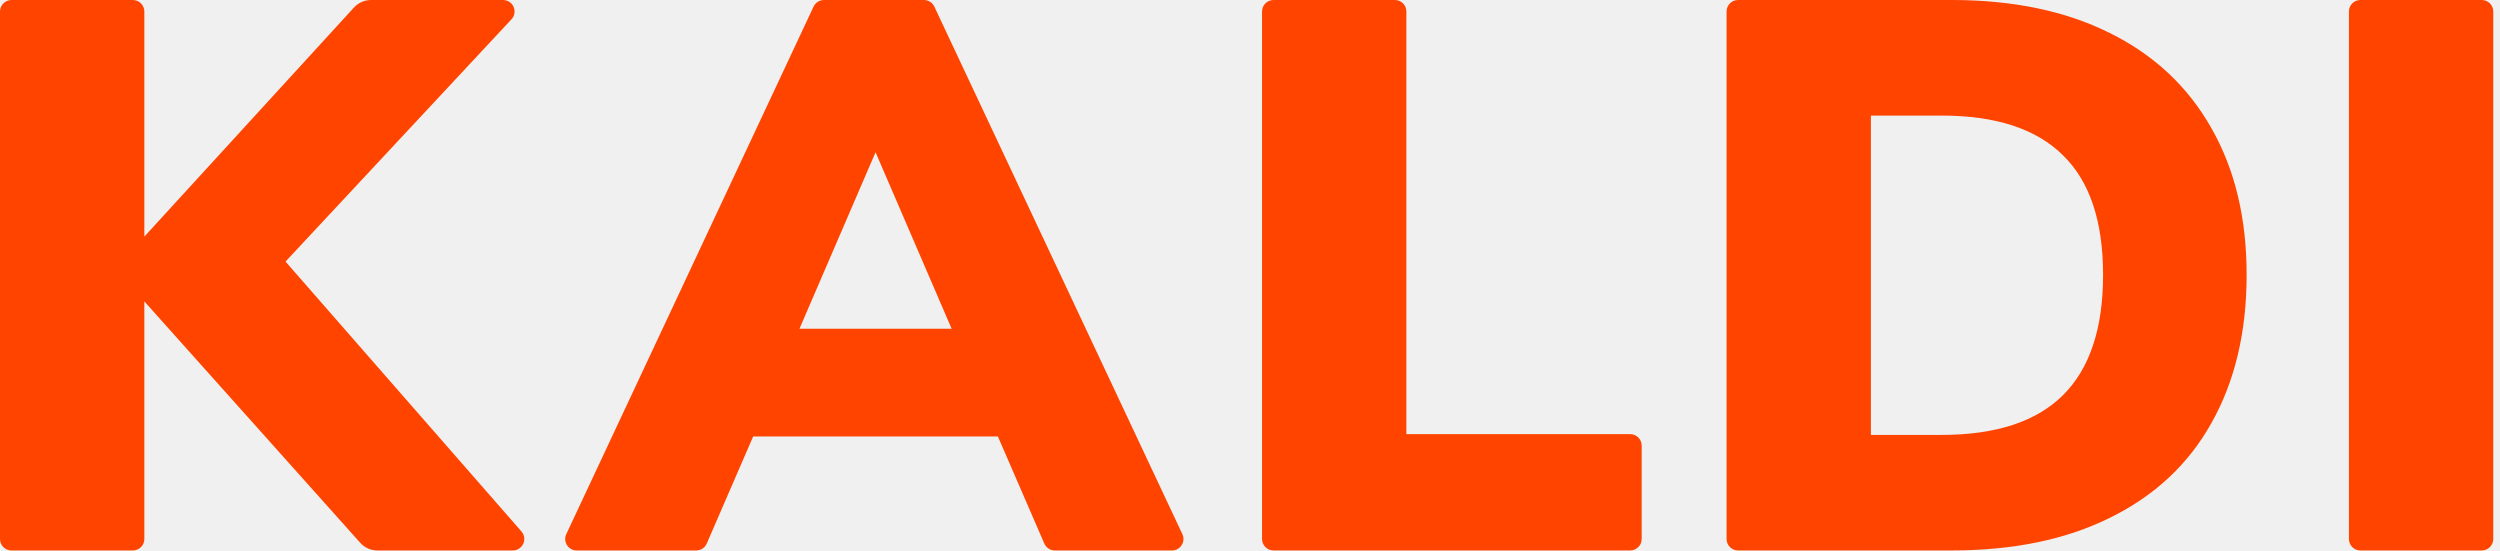
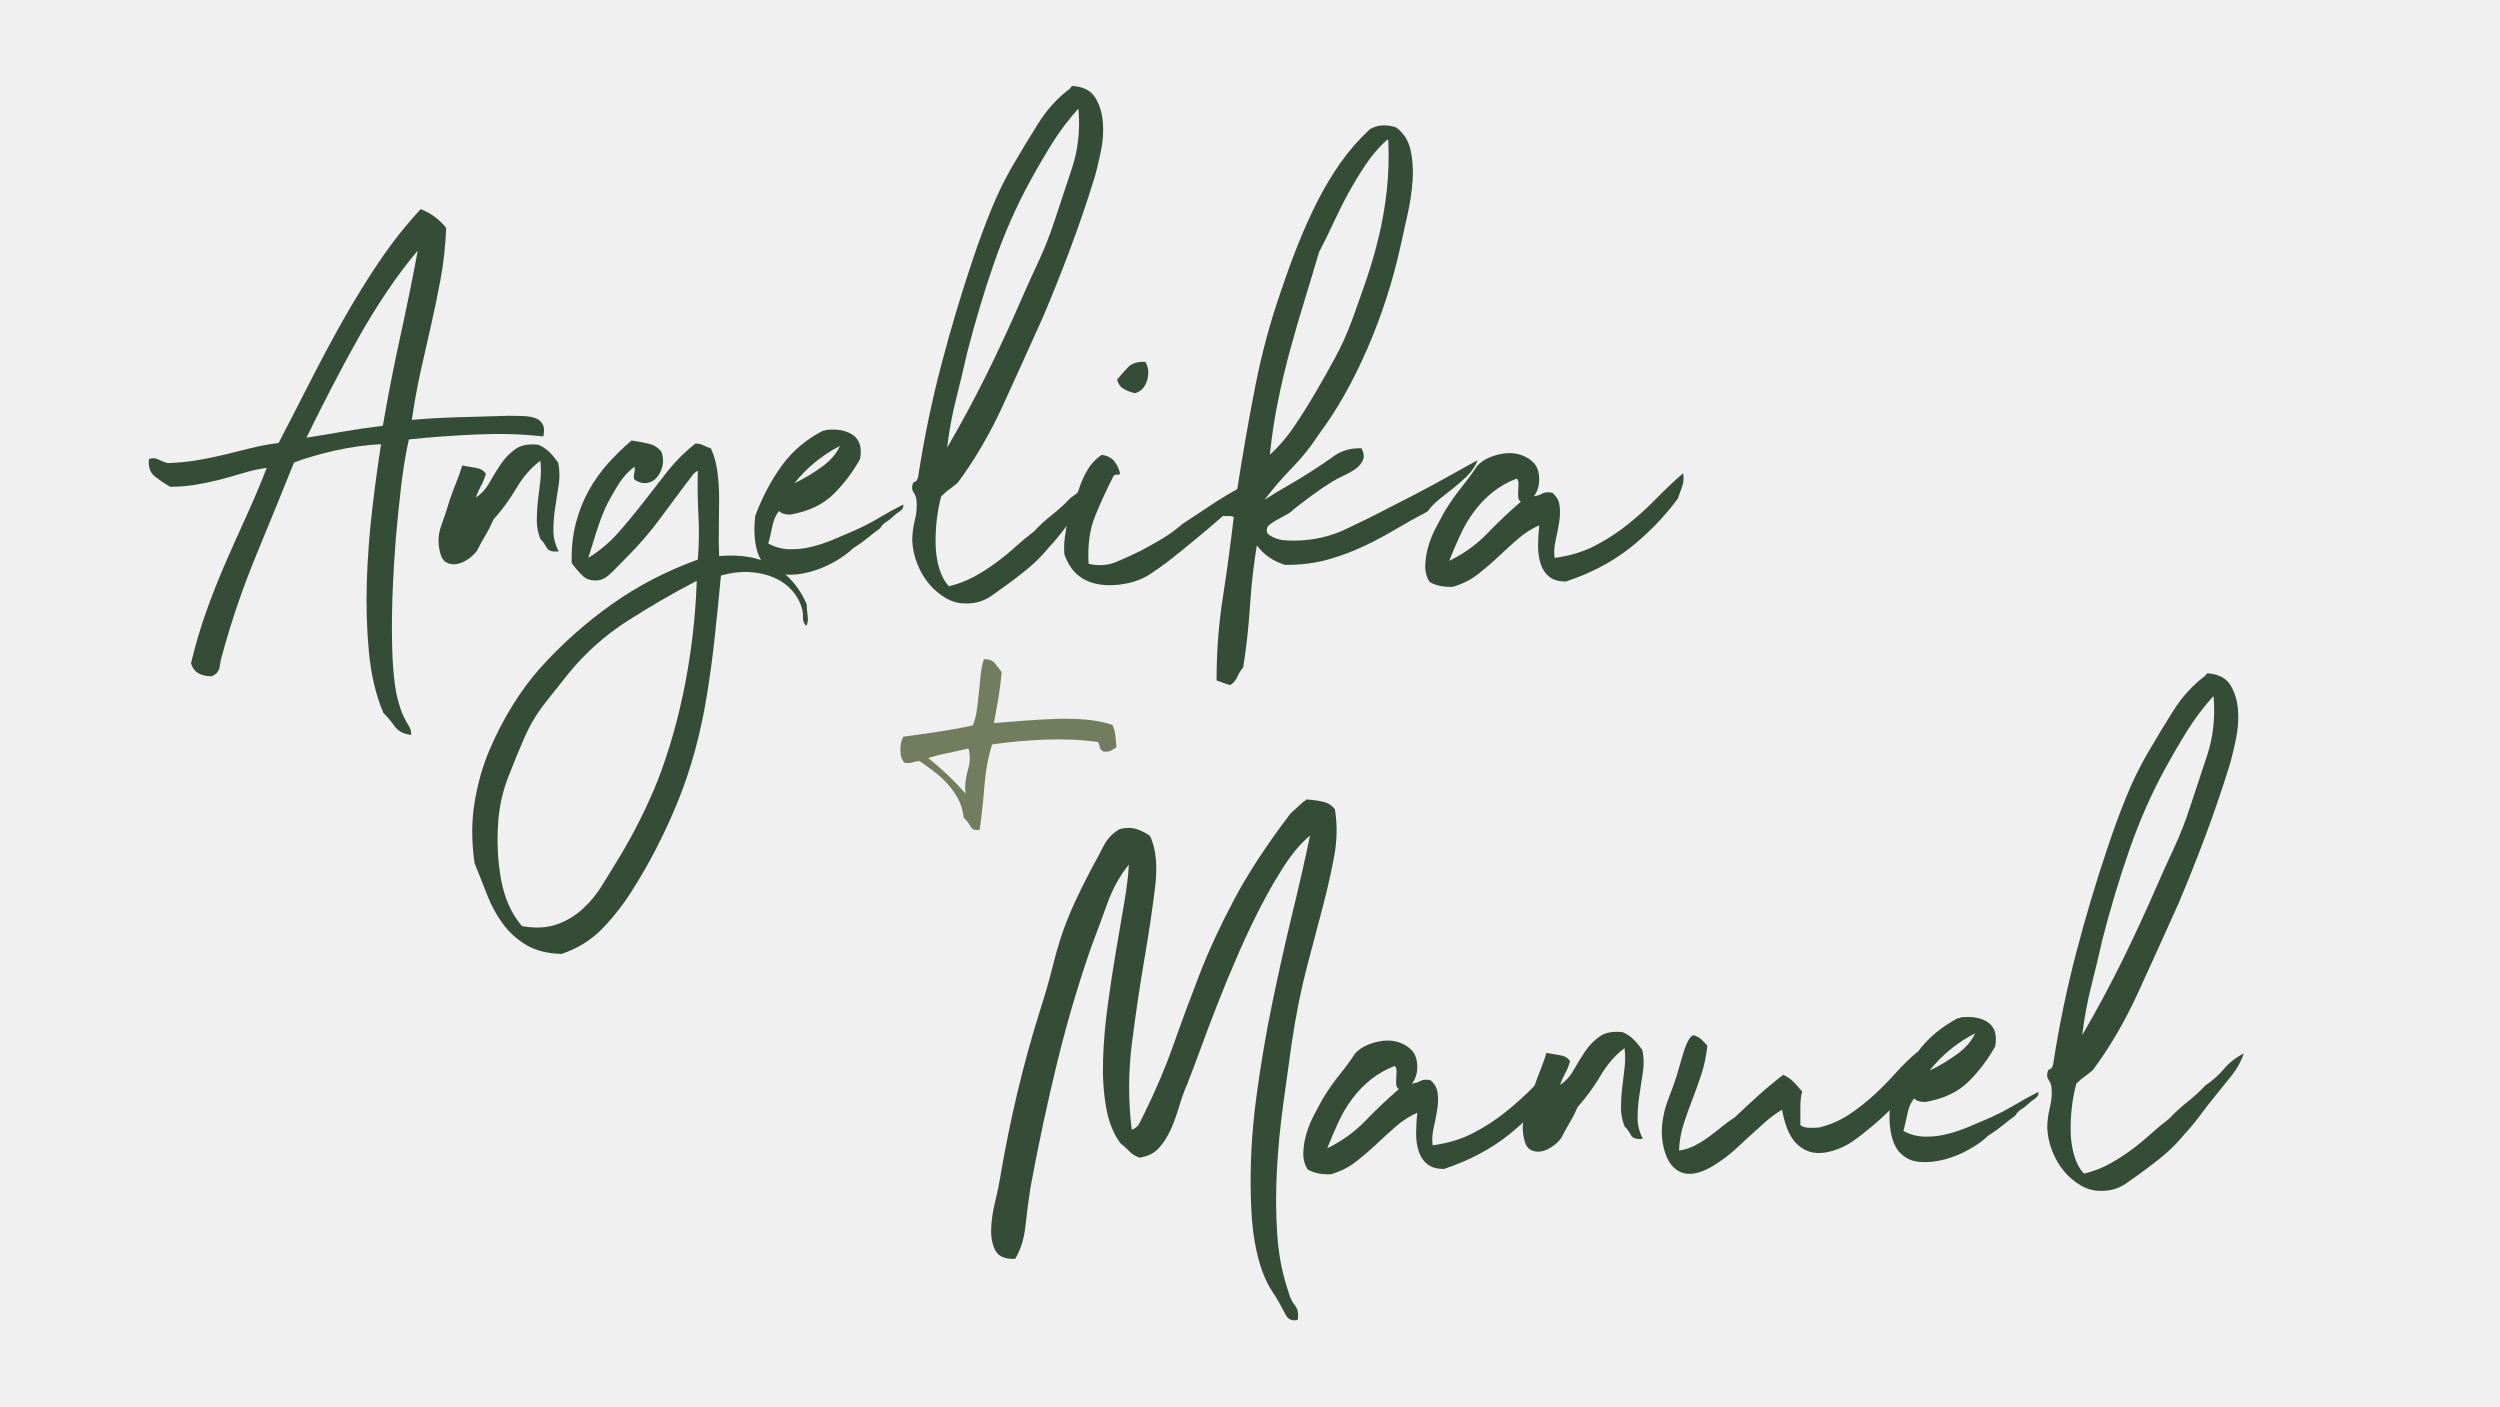
- <svg xmlns="http://www.w3.org/2000/svg" xmlns:xlink="http://www.w3.org/1999/xlink" viewBox="0 0 109 24">
-   <g transform="translate(-1470)">
-     <g style="mix-blend-mode:normal" transform="translate(1470)" fill="#f40">
-       <use xlink:href="#b" style="mix-blend-mode:normal" />
-       <use xlink:href="#c" style="mix-blend-mode:normal" />
-       <use xlink:href="#d" style="mix-blend-mode:normal" />
-       <use xlink:href="#e" style="mix-blend-mode:normal" />
-       <use xlink:href="#f" style="mix-blend-mode:normal" />
-     </g>
+ <svg xmlns="http://www.w3.org/2000/svg" version="1.1" id="Layer_1" x="0px" y="0px" viewBox="0 0 960 540" style="enable-background:new 0 0 960 540;" xml:space="preserve">
+   <style type="text/css">
+ 	.st0{clip-path:url(#SVGID_00000122706339994718244920000002607620316101477790_);fill:#DA8C44;}
+ 	.st1{clip-path:url(#SVGID_00000122706339994718244920000002607620316101477790_);fill:#C06240;}
+ 	.st2{clip-path:url(#SVGID_00000122706339994718244920000002607620316101477790_);fill:#923315;}
+ 	.st3{clip-path:url(#SVGID_00000122706339994718244920000002607620316101477790_);fill:#354D37;}
+ 	.st4{clip-path:url(#SVGID_00000122706339994718244920000002607620316101477790_);fill:#727D5F;}
+ 	.st5{fill:#4D4D4F;}
+ 	.st6{fill:none;}
+ 	.st7{fill:#FFFFFF;}
+ 	.st8{fill:#C06240;}
+ 	.st9{fill:#727D5F;}
+ 	.st10{fill:#923315;}
+ 	.st11{fill:#DA8C44;}
+ 	.st12{fill:#354D37;}
+ </style>
+   <g>
+     <path class="st12" d="M161.56,80.29c4.09,1.67,7.35,4.09,9.78,7.28c-0.31,6.97-1.02,13.53-2.16,19.67   c-1.14,6.14-2.39,12.17-3.75,18.08c-1.36,5.91-2.69,11.79-3.98,17.62c-1.29,5.84-2.39,11.94-3.3,18.3   c4.7-0.45,10.57-0.8,17.62-1.02c7.05-0.23,13.68-0.42,19.9-0.57c1.82,0,3.6,0.04,5.34,0.11c1.74,0.08,3.26,0.34,4.55,0.8   c1.29,0.46,2.23,1.25,2.84,2.39c0.6,1.14,0.68,2.69,0.23,4.66c-7.73-0.91-16.11-1.17-25.13-0.8c-9.02,0.38-17.85,1.02-26.49,1.93   c-1.22,5.46-2.2,11.41-2.96,17.85c-0.76,6.44-1.44,13.15-2.05,20.12c-0.91,11.98-1.4,21.98-1.48,30.01   c-0.08,8.03,0.07,14.59,0.45,19.67c0.38,5.08,0.95,9.06,1.71,11.94c0.76,2.88,1.51,5.12,2.27,6.71c0.76,1.59,1.44,2.84,2.05,3.75   c0.6,0.91,0.91,2.05,0.91,3.41c-2.88-0.31-4.97-1.36-6.25-3.18c-1.29-1.82-2.77-3.56-4.43-5.23c-2.88-6.82-4.74-14.63-5.57-23.42   c-0.83-8.79-1.1-17.81-0.8-27.06c0.3-9.24,0.98-18.42,2.05-27.51c1.06-9.09,2.2-17.51,3.41-25.24c-5.76,0.31-11.56,1.1-17.39,2.39   c-5.84,1.29-11.18,2.84-16.03,4.66c-4.7,11.67-9.55,23.57-14.55,35.7c-5,12.13-9.25,24.48-12.73,37.06   c-0.6,1.97-1.02,3.83-1.25,5.57c-0.23,1.74-1.25,2.99-3.07,3.75c-4.39,0-7.05-1.67-7.96-5c1.67-6.97,3.64-13.64,5.91-20.01   s4.74-12.58,7.39-18.65s5.34-12.09,8.07-18.08c2.73-5.99,5.3-12.09,7.73-18.3c-3.18,0.45-6.25,1.14-9.21,2.05s-5.91,1.74-8.87,2.5   c-2.96,0.76-6.03,1.4-9.21,1.93c-3.18,0.53-6.44,0.8-9.78,0.8c-2.12-1.21-4.09-2.54-5.91-3.98c-1.82-1.44-2.58-3.67-2.27-6.71   c1.36-0.46,2.61-0.38,3.75,0.23c1.14,0.61,2.31,1.06,3.52,1.36c4.09-0.15,7.92-0.53,11.48-1.14c3.56-0.6,7.05-1.33,10.46-2.16   c3.41-0.83,6.78-1.67,10.12-2.5c3.33-0.83,6.82-1.48,10.46-1.93c4.09-7.88,8.19-15.84,12.28-23.88c4.09-8.03,8.3-15.88,12.62-23.53   c4.32-7.65,8.9-15.08,13.76-22.28C150.5,93.22,155.8,86.51,161.56,80.29z M117.68,168.06c4.85-0.76,9.66-1.55,14.44-2.39   c4.77-0.83,9.74-1.55,14.89-2.16c1.97-11.52,4.17-22.77,6.59-33.77c2.42-10.99,4.7-22.17,6.82-33.54   c-4.09,4.85-8.07,10.16-11.94,15.92c-3.87,5.76-7.54,11.75-11.03,17.96c-3.49,6.22-6.9,12.54-10.23,18.99   C123.89,155.52,120.71,161.85,117.68,168.06z" />
+     <path class="st12" d="M214.54,211.72c-2.43,0.31-3.98-0.19-4.66-1.48c-0.68-1.29-1.48-2.39-2.39-3.3   c-0.91-2.27-1.36-4.66-1.36-7.16c0-2.5,0.15-5.04,0.45-7.62c0.3-2.58,0.6-5.12,0.91-7.62c0.3-2.5,0.3-5.04,0-7.62   c-3.49,2.58-6.56,6.1-9.21,10.57c-2.65,4.47-5.57,8.45-8.75,11.94c-0.91,2.12-1.93,4.13-3.07,6.03c-1.14,1.9-2.24,3.9-3.3,6.03   c-0.91,1.21-2.09,2.31-3.52,3.3c-1.44,0.99-2.88,1.59-4.32,1.82c-1.44,0.23-2.76,0-3.98-0.68c-1.21-0.68-2.05-2.16-2.5-4.43   c-0.76-3.33-0.53-6.63,0.68-9.89c1.21-3.26,2.27-6.48,3.18-9.66c0.91-2.58,1.82-5,2.73-7.28c0.91-2.27,1.59-4.24,2.05-5.91   c1.82,0.31,3.6,0.61,5.34,0.91c1.74,0.31,2.99,1.06,3.75,2.27c-0.45,1.67-1.06,3.18-1.82,4.55c-0.76,1.36-1.44,2.88-2.05,4.55   c2.12-1.36,3.87-3.26,5.23-5.68c1.36-2.42,2.8-4.78,4.32-7.05c1.51-2.27,3.37-4.21,5.57-5.8c2.2-1.59,5.19-2.16,8.98-1.71   c1.67,0.76,3.07,1.71,4.21,2.84c1.14,1.14,2.23,2.47,3.3,3.98c0.6,2.73,0.68,5.57,0.23,8.53c-0.46,2.96-0.91,5.91-1.36,8.87   c-0.46,2.96-0.68,5.84-0.68,8.64C212.49,206.45,213.18,209.14,214.54,211.72z" />
+     <path class="st12" d="M254.1,173.74c0.6,1.97,0.68,3.79,0.23,5.46c-0.45,1.67-1.18,3.07-2.16,4.21c-0.99,1.14-2.24,1.82-3.75,2.05   c-1.52,0.23-3.11-0.19-4.77-1.25c-0.31-0.76-0.34-1.59-0.11-2.5s0.26-1.74,0.11-2.5c-2.27,1.67-4.28,3.87-6.03,6.59   c-1.74,2.73-3.38,5.61-4.89,8.64c-1.36,3.03-2.58,6.22-3.64,9.55c-1.06,3.34-2.12,6.75-3.18,10.23c4.4-2.73,8.26-5.99,11.6-9.78   c3.33-3.79,6.55-7.69,9.66-11.71c3.1-4.01,6.21-7.99,9.32-11.94c3.11-3.94,6.63-7.43,10.57-10.46c1.21,0,2.23,0.23,3.07,0.68   c0.83,0.46,1.78,0.83,2.84,1.14c1.21,2.58,2.05,5.54,2.5,8.87c0.45,3.34,0.68,6.86,0.68,10.57c0,3.72-0.04,7.47-0.11,11.25   c-0.08,3.79-0.04,7.35,0.11,10.69c8.79-0.76,15.95,0.61,21.49,4.09c5.53,3.49,9.59,8.33,12.16,14.55c0,1.21,0.11,2.65,0.34,4.32   c0.23,1.67,0.04,2.96-0.57,3.87c-0.91-1.06-1.33-2.16-1.25-3.3c0.07-1.14-0.04-2.24-0.34-3.3c-0.76-2.73-2.12-5.16-4.09-7.28   c-1.97-2.12-4.36-3.75-7.16-4.89c-2.81-1.14-5.91-1.78-9.32-1.93c-3.41-0.15-6.94,0.31-10.57,1.36c-0.76,8.19-1.56,16.1-2.39,23.76   c-0.83,7.65-1.86,15.2-3.07,22.62c-2.43,14.7-6.1,28.12-11.03,40.25c-4.93,12.13-10.8,23.57-17.62,34.33   c-3.34,5.3-7.13,10.15-11.37,14.55c-4.24,4.39-9.47,7.65-15.69,9.78c-5.46-0.15-9.97-1.29-13.53-3.41   c-3.56-2.12-6.56-4.81-8.98-8.07c-2.42-3.26-4.43-6.94-6.03-11.03c-1.59-4.09-3.22-8.19-4.89-12.28c-1.21-8.34-1.21-16.14,0-23.42   c1.21-7.28,3.11-13.95,5.68-20.01c2.58-6.06,5.54-11.79,8.87-17.17c3.34-5.38,6.9-10.2,10.69-14.44   c8.19-9.1,17.28-17.21,27.29-24.33c10-7.13,21.07-12.88,33.2-17.28c0.45-5.61,0.53-11.26,0.23-16.94   c-0.31-5.68-0.38-11.4-0.23-17.17c-0.91,0.45-1.71,1.18-2.39,2.16c-0.68,0.99-1.4,1.93-2.16,2.84c-3.49,4.7-7.01,9.44-10.57,14.21   c-3.56,4.77-7.54,9.36-11.94,13.76c-1.52,1.52-3.34,3.38-5.46,5.57c-2.12,2.2-4.02,3.37-5.68,3.52c-2.58,0.3-4.62-0.31-6.14-1.82   c-1.51-1.51-2.88-3.1-4.09-4.77c-0.15-5.61,0.38-10.72,1.59-15.35c1.22-4.62,2.88-8.83,5-12.62c2.12-3.79,4.59-7.24,7.39-10.35   c2.8-3.1,5.8-6.03,8.98-8.75c2.27,0.31,4.51,0.72,6.71,1.25C251.41,170.98,253.04,172.08,254.1,173.74z M218.18,258.78   c-3.03,3.79-6.06,7.62-9.1,11.48c-3.03,3.87-5.61,8.22-7.73,13.07c-2.12,4.85-4.21,9.93-6.25,15.23c-2.05,5.3-3.3,10.84-3.75,16.6   c-0.6,8.19-0.23,15.84,1.14,22.96c1.36,7.12,4.02,12.96,7.96,17.51c5.16,0.91,9.63,0.68,13.42-0.68c3.79-1.36,7.13-3.38,10-6.03   c2.88-2.65,5.38-5.72,7.5-9.21c2.12-3.49,4.17-6.82,6.14-10c3.03-5,5.8-10.01,8.3-15.01c2.5-5,4.81-10.16,6.94-15.46   c4.39-11.52,7.84-23.76,10.35-36.72c2.5-12.96,3.98-25.96,4.43-39c0-0.45-0.15-0.53-0.45-0.23c-8.49,4.39-17.13,9.4-25.92,15.01   C232.35,243.93,224.7,250.75,218.18,258.78z" />
+     <path class="st12" d="M299.12,196.25c-1.22,1.52-2.05,3.41-2.5,5.68c-0.45,2.27-0.98,4.55-1.59,6.82c2.58,1.36,5.27,2.09,8.07,2.16   c2.8,0.08,5.61-0.23,8.41-0.91c2.8-0.68,5.57-1.59,8.3-2.73s5.3-2.23,7.73-3.3c3.49-1.51,6.82-3.22,10-5.12   c3.18-1.89,6.29-3.6,9.32-5.12c0.15,1.06-0.31,1.93-1.36,2.62c-1.06,0.68-1.97,1.4-2.73,2.16c-0.76,0.76-1.59,1.4-2.5,1.93   c-0.91,0.53-1.67,1.33-2.27,2.39c-1.67,1.22-3.34,2.5-5,3.87c-1.67,1.36-3.49,2.65-5.46,3.87c-1.67,1.67-4.02,3.38-7.05,5.12   c-3.03,1.74-6.25,3.07-9.66,3.98s-6.71,1.21-9.89,0.91c-3.18-0.3-5.83-1.74-7.96-4.32c-1.51-2.12-2.5-4.81-2.96-8.07   c-0.45-3.26-0.45-6.63,0-10.12c2.73-7.28,6.14-13.72,10.23-19.33c4.09-5.61,9.4-10.08,15.92-13.42c0.3,0.15,0.49,0.15,0.57,0   c0.07-0.15,0.26-0.23,0.57-0.23c4.4-0.46,7.84,0.23,10.35,2.05c2.5,1.82,3.37,4.85,2.62,9.1c-2.88,5.15-6.33,9.7-10.35,13.64   c-4.02,3.94-9.51,6.52-16.49,7.73C301.47,197.62,300.03,197.16,299.12,196.25z M305.03,185.57c3.49-1.67,6.94-3.71,10.35-6.14   c3.41-2.42,5.8-5.15,7.16-8.19C315.72,174.73,309.88,179.51,305.03,185.57z" />
+     <path class="st12" d="M411.9,33c4.09,0.31,6.97,1.78,8.64,4.43c1.67,2.65,2.65,5.8,2.96,9.44c0.3,3.64,0.04,7.47-0.8,11.48   c-0.83,4.02-1.71,7.54-2.61,10.57c-2.88,9.25-5.99,18.3-9.32,27.17c-3.34,8.87-6.75,17.39-10.23,25.58   c-5.31,11.82-10.46,23.19-15.46,34.11c-5,10.91-10.77,20.77-17.28,29.56c-1.06,0.91-2.12,1.74-3.18,2.5   c-1.06,0.76-2.12,1.67-3.18,2.73c-0.76,2.73-1.33,5.72-1.71,8.98c-0.38,3.26-0.53,6.48-0.45,9.66c0.07,3.18,0.53,6.18,1.36,8.98   c0.83,2.81,2.08,5.12,3.75,6.94c3.64-0.91,6.9-2.16,9.78-3.75c2.88-1.59,5.61-3.33,8.19-5.23c2.58-1.89,5.04-3.9,7.39-6.03   c2.35-2.12,4.81-4.17,7.39-6.14c2.12-2.27,4.43-4.4,6.94-6.37c2.5-1.97,4.81-4.09,6.94-6.37c2.73-1.82,5.12-3.94,7.16-6.37   c2.05-2.42,4.58-4.39,7.62-5.91c-1.06,3.03-2.58,5.8-4.55,8.3c-1.97,2.5-4.02,5.04-6.14,7.62c-2.12,2.58-4.13,5.15-6.03,7.73   c-1.9,2.58-3.9,5-6.03,7.28c-2.12,2.58-4.28,4.85-6.48,6.82c-2.2,1.97-4.74,4.02-7.62,6.14c-2.43,1.82-5.16,3.79-8.19,5.91   c-3.03,2.12-6.44,3.1-10.23,2.96c-2.58,0-5.08-0.72-7.5-2.16c-2.43-1.44-4.55-3.26-6.37-5.46c-1.82-2.2-3.3-4.74-4.43-7.62   c-1.14-2.88-1.78-5.83-1.93-8.87c0-2.58,0.34-5.23,1.02-7.96s0.87-5.38,0.57-7.96c-0.15-0.91-0.49-1.74-1.02-2.5   c-0.53-0.76-0.72-1.59-0.57-2.5c0.15-1.06,0.49-1.63,1.02-1.71c0.53-0.07,0.95-0.72,1.25-1.93c2.27-14.7,5.23-28.99,8.87-42.86   s7.65-27.32,12.05-40.36c2.12-6.37,4.43-12.65,6.94-18.87c2.5-6.21,5.34-12.05,8.53-17.51s6.44-10.84,9.78-16.14   c3.33-5.3,7.43-9.78,12.28-13.42C411.29,33.3,411.59,33,411.9,33z M392.35,114.63c2.12-4.85,4.32-9.7,6.59-14.55   c2.27-4.85,4.32-10.08,6.14-15.69c2.12-6.37,4.32-13,6.59-19.9c2.27-6.9,3.11-14.29,2.5-22.17c0-0.3-0.08-0.45-0.23-0.45   c-3.79,4.25-7.13,8.68-10,13.3c-2.88,4.63-5.68,9.44-8.41,14.44c-5.31,9.7-9.89,20.12-13.76,31.26   c-3.87,11.14-7.31,22.62-10.35,34.45c-1.36,6.06-2.81,12.09-4.32,18.08c-1.52,5.99-2.65,12.16-3.41,18.53   c5.3-9.1,10.31-18.38,15.01-27.85C383.4,134.6,387.95,124.78,392.35,114.63z" />
+     <path class="st12" d="M423.04,174.65c2.12,0.31,3.71,1.1,4.77,2.39c1.06,1.29,1.82,2.84,2.27,4.66c0,0.45-0.34,0.65-1.02,0.57   c-0.68-0.07-1.18,0.11-1.48,0.57c-2.43,4.7-4.74,9.7-6.93,15.01c-2.2,5.31-3.07,11.52-2.62,18.65c3.79,0.91,7.39,0.65,10.8-0.8   c3.41-1.44,6.48-2.84,9.21-4.21c2.88-1.51,5.65-3.07,8.3-4.66c2.65-1.59,5.19-3.45,7.62-5.57c3.94-2.58,7.84-5.15,11.71-7.73   c3.87-2.58,7.99-5,12.39-7.28c1.36-0.6,2.76-1.4,4.21-2.39c1.44-0.98,2.84-1.4,4.21-1.25c-1.67,2.43-3.72,4.51-6.14,6.25   c-2.43,1.74-4.7,3.68-6.82,5.8c-3.03,2.73-6.29,5.57-9.78,8.53c-3.49,2.96-7.13,5.95-10.91,8.98c-3.49,2.88-7.16,5.61-11.03,8.19   s-8.6,4.01-14.21,4.32c-9.7,0.45-15.99-3.49-18.87-11.82c-0.15-2.27-0.11-4.28,0.11-6.03c0.23-1.74,0.49-3.52,0.8-5.34   c0.91-2.27,1.74-4.62,2.5-7.05c0.76-2.42,1.56-4.85,2.39-7.28c0.83-2.42,1.86-4.66,3.07-6.71c1.21-2.05,2.73-3.75,4.55-5.12   L423.04,174.65z M439.87,138.96c1.21,2.27,1.4,4.7,0.57,7.28c-0.83,2.58-2.39,4.17-4.66,4.77c-1.67-0.45-3.11-1.02-4.32-1.71   c-1.22-0.68-2.05-1.85-2.5-3.52c1.36-1.67,2.76-3.26,4.21-4.77C434.6,139.49,436.83,138.81,439.87,138.96z" />
+     <path class="st12" d="M485.57,191.93c3.03-1.97,6.03-3.79,8.98-5.46c2.96-1.67,5.95-3.49,8.98-5.46c2.88-1.82,5.8-3.79,8.75-5.91   c2.96-2.12,6.48-3.1,10.57-2.96c0.91,1.82,1.06,3.38,0.46,4.66c-0.61,1.29-1.56,2.39-2.84,3.3c-1.29,0.91-2.77,1.74-4.43,2.5   c-1.67,0.76-3.11,1.52-4.32,2.27c-2.73,1.67-5.42,3.49-8.07,5.46c-2.65,1.97-5.04,3.79-7.16,5.46c-0.3,0.46-0.99,0.99-2.05,1.59   c-1.06,0.61-2.16,1.22-3.3,1.82c-1.14,0.61-2.2,1.25-3.18,1.93c-0.99,0.68-1.48,1.4-1.48,2.16c-0.15,0.91,0.15,1.63,0.91,2.16   c0.76,0.53,1.67,0.99,2.73,1.36c1.06,0.38,2.2,0.61,3.41,0.68c1.21,0.08,2.27,0.11,3.18,0.11c7.12,0,13.76-1.44,19.9-4.32   c6.14-2.88,12.09-5.83,17.85-8.87c6.06-3.03,11.86-6.06,17.39-9.09c5.53-3.03,10.72-5.91,15.58-8.64c-0.91,2.27-2.2,4.25-3.87,5.91   c-1.67,1.67-3.41,3.22-5.23,4.66c-1.82,1.44-3.64,2.88-5.46,4.32c-1.82,1.44-3.41,3.07-4.77,4.89c-4.09,2.12-8.11,4.36-12.05,6.71   c-3.94,2.35-8.07,4.55-12.39,6.59s-8.91,3.75-13.76,5.12c-4.85,1.36-10.31,2.05-16.37,2.05c-4.55-1.36-8.19-3.87-10.92-7.5   c-1.21,7.43-2.09,15.2-2.61,23.31c-0.53,8.11-1.4,15.95-2.61,23.53c-0.91,1.06-1.67,2.27-2.27,3.64c-0.6,1.36-1.51,2.42-2.73,3.18   c-1.51-0.45-3.26-1.06-5.23-1.82c0-10.91,0.8-21.49,2.39-31.72c1.59-10.23,3-20.58,4.21-31.04c-0.6-0.3-1.44-0.42-2.5-0.34   c-1.06,0.08-1.82-0.11-2.27-0.57c0.31-2.12,1.18-3.64,2.61-4.55c1.44-0.91,2.54-2.2,3.3-3.87c2.12-13.79,4.47-27.29,7.05-40.47   c2.58-13.19,5.99-25.77,10.23-37.74c1.97-5.91,4.09-11.71,6.37-17.39s4.74-11.14,7.39-16.37c2.65-5.23,5.61-10.15,8.87-14.78   c3.26-4.62,7.01-8.9,11.26-12.85c2.88-1.67,6.21-1.89,10-0.68c2.88,2.12,4.74,5,5.57,8.64c0.83,3.64,1.1,7.58,0.8,11.82   c-0.31,4.25-0.95,8.57-1.93,12.96c-0.99,4.4-1.86,8.34-2.62,11.82c-3.03,13.8-7.31,27.06-12.85,39.79   c-5.54,12.73-11.71,23.65-18.53,32.74c-3.03,4.7-6.44,8.98-10.23,12.85C492.46,183.41,488.9,187.54,485.57,191.93z M506.49,96.89   c-1.82,6.22-3.68,12.39-5.57,18.53c-1.9,6.14-3.72,12.39-5.46,18.76c-1.74,6.37-3.3,12.89-4.66,19.55   c-1.37,6.67-2.43,13.64-3.18,20.92c3.48-3.18,6.63-6.86,9.44-11.03c2.8-4.17,5.49-8.45,8.07-12.85c2.58-4.4,5.12-8.9,7.62-13.53   c2.5-4.62,4.66-9.44,6.48-14.44c1.82-5,3.64-10.15,5.46-15.46c1.82-5.3,3.41-10.8,4.77-16.48s2.39-11.6,3.07-17.74   c0.68-6.14,0.87-12.62,0.57-19.44h-0.46c-3.03,2.73-5.72,5.84-8.07,9.32c-2.35,3.49-4.55,7.09-6.59,10.8   c-2.05,3.72-3.98,7.54-5.8,11.48C510.35,89.24,508.46,93.1,506.49,96.89z" />
+     <path class="st12" d="M589.02,190.57c1.21-0.15,2.27-0.49,3.18-1.02c0.91-0.53,2.2-0.64,3.87-0.34c1.67,1.36,2.61,3.07,2.84,5.12   s0.15,4.21-0.23,6.48c-0.38,2.27-0.83,4.59-1.36,6.94c-0.53,2.35-0.65,4.51-0.34,6.48c5.76-0.76,10.91-2.31,15.46-4.66   c4.55-2.35,8.75-5.08,12.62-8.19c3.87-3.1,7.5-6.4,10.92-9.89c3.41-3.49,6.86-6.74,10.35-9.78c0.3,1.82,0.19,3.49-0.34,5   c-0.53,1.52-1.1,3.11-1.71,4.77c-5.31,7.13-11.41,13.42-18.3,18.87c-6.9,5.46-15.12,9.78-24.67,12.96c-2.73,0-4.85-0.61-6.37-1.82   c-1.52-1.21-2.62-2.84-3.3-4.89c-0.68-2.05-1.02-4.36-1.02-6.94c0-2.58,0.15-5.23,0.45-7.96c-3.03,1.36-5.8,3.15-8.3,5.34   c-2.5,2.2-5,4.47-7.5,6.82c-2.5,2.35-5.12,4.59-7.84,6.71c-2.73,2.12-5.91,3.71-9.55,4.77c-3.48,0.15-6.44-0.46-8.87-1.82   c-1.21-1.82-1.78-3.98-1.71-6.48c0.08-2.5,0.49-5,1.25-7.5c0.76-2.5,1.74-4.89,2.96-7.16c1.21-2.27,2.27-4.24,3.18-5.91   c2.12-3.48,4.32-6.63,6.59-9.44c2.27-2.8,4.24-5.49,5.91-8.07c1.21-1.36,2.8-2.46,4.77-3.3c1.97-0.83,4.01-1.36,6.14-1.59   c2.12-0.23,4.17,0,6.14,0.68c1.97,0.68,3.64,1.78,5,3.3c1.21,1.52,1.82,3.52,1.82,6.03C591.07,186.59,590.39,188.75,589.02,190.57z    M582.43,183.75c-3.49,1.36-6.56,3.11-9.21,5.23c-2.65,2.12-5,4.55-7.05,7.28c-2.05,2.73-3.83,5.72-5.34,8.98   c-1.51,3.26-2.96,6.63-4.32,10.12c5.61-2.73,10.46-6.21,14.55-10.46c4.09-4.24,8.41-8.33,12.96-12.28   c-0.61-0.3-0.95-0.87-1.02-1.71c-0.08-0.83-0.08-1.71,0-2.62c0.07-0.91,0.11-1.78,0.11-2.61   C583.11,184.85,582.88,184.2,582.43,183.75z" />
  </g>
-   <defs>
-     <path id="b" d="M22.735 23.171c.283.323.053.829-.376.829h-5.907c-.285 0-.556-.121-.745-.333l-9.414-10.526v10.36c0 .276-.224.5-.5.5h-5.293c-.276 0-.5-.224-.5-.5v-23c0-.276.224-.5.5-.5h5.293c.276 0 .5.224.5.5v9.815l9.141-9.99c.19-.207.457-.325.738-.325h5.762c.437 0 .664.521.366.841l-9.851 10.563 10.287 11.767z" />
-     <path id="c" d="M45.991 24c-.199 0-.38-.118-.459-.301l-2.024-4.669h-10.67l-2.024 4.669c-.079.183-.259.301-.459.301h-5.212c-.366 0-.608-.381-.453-.712l10.782-23c.082-.176.259-.288.453-.288h4.358c.194 0 .37.112.453.287l10.815 23c.156.332-.086.713-.452.713h-5.108zm-11.135-9.668h6.635l-3.317-7.694-3.317 7.694z" />
-     <path id="d" d="M55.525 24c-.276 0-.5-.224-.5-.5v-23c0-.276.224-.5.5-.5h5.293c.276 0 .5.224.5.5v18.428h9.759c.276 0 .5.224.5.5v4.072c0 .276-.224.5-.5.5h-15.552z" />
-     <path id="e" d="M75.279.5c0-.276.224-.5.5-.5h9.315c2.667 0 4.959.477 6.874 1.43 1.938.953 3.42 2.338 4.446 4.153 1.026 1.793 1.539 3.926 1.539 6.4 0 2.496-.513 4.652-1.539 6.468-1.003 1.793-2.474 3.166-4.412 4.119-1.915.953-4.218 1.43-6.908 1.43h-9.315c-.276 0-.5-.224-.5-.5v-23zm9.37 18.462c2.371 0 4.138-.579 5.301-1.736 1.163-1.157 1.744-2.905 1.744-5.242 0-2.338-.581-4.074-1.744-5.209-1.163-1.157-2.93-1.736-5.301-1.736h-3.078v13.923h3.078z" />
-     <path id="f" d="M102.913 24c-.276 0-.5-.224-.5-.5v-23c0-.276.224-.5.5-.5h5.293c.276 0 .5.224.5.5v23c0 .276-.224.5-.5.5h-5.293z" />
-   </defs>
+   <g>
+     <path class="st12" d="M501.72,306.99c2.42,0.15,4.58,0.46,6.48,0.91c1.89,0.46,3.37,1.44,4.43,2.96c0.91,5.76,0.83,11.6-0.23,17.51   c-1.06,5.91-2.5,12.36-4.32,19.33c-1.82,6.97-3.87,14.74-6.14,23.31c-2.27,8.57-4.25,18.38-5.91,29.45   c-1.06,7.58-2.16,15.5-3.3,23.76c-1.14,8.26-1.93,16.6-2.39,25.01s-0.42,16.63,0.11,24.67c0.53,8.03,2.01,15.54,4.43,22.51   c0.46,1.82,1.25,3.45,2.39,4.89c1.14,1.44,1.48,3.3,1.02,5.57c-2.12,0.46-3.64-0.19-4.55-1.93c-0.91-1.74-1.74-3.3-2.5-4.66   c-0.76-1.36-1.74-2.96-2.96-4.78c-1.21-1.82-2.39-4.25-3.53-7.28c-1.14-3.03-2.12-6.86-2.96-11.48c-0.83-4.63-1.33-10.5-1.48-17.62   c-0.31-12.12,0.38-24.52,2.05-37.18c1.67-12.66,3.75-25.01,6.25-37.06c2.5-12.05,5.08-23.53,7.73-34.45   c2.65-10.91,4.89-20.77,6.71-29.56c-3.18,2.58-6.33,6.22-9.44,10.91c-3.11,4.7-6.18,9.97-9.21,15.8   c-3.04,5.84-5.99,12.05-8.87,18.64c-2.88,6.59-5.54,13-7.96,19.21c-2.43,6.22-4.63,12.02-6.59,17.39c-1.97,5.38-3.64,9.82-5,13.3   c-1.22,2.73-2.27,5.65-3.18,8.75c-0.91,3.11-1.97,6.03-3.18,8.75c-1.22,2.73-2.73,5.12-4.55,7.16c-1.82,2.05-4.32,3.3-7.5,3.75   c-1.67-0.6-2.99-1.44-3.98-2.5c-0.99-1.06-2.09-2.05-3.3-2.96c-2.73-3.64-4.59-8.3-5.57-13.98c-0.99-5.68-1.36-11.86-1.14-18.53   c0.23-6.67,0.83-13.6,1.82-20.8c0.98-7.2,2.05-14.13,3.18-20.81c1.14-6.67,2.2-12.88,3.18-18.64c0.98-5.76,1.55-10.53,1.71-14.33   c-3.49,4.4-6.22,9.32-8.19,14.78c-1.97,5.46-4.02,10.99-6.14,16.6c-5,14.25-9.4,29.14-13.19,44.68   c-3.79,15.54-7.2,31.49-10.23,47.86c-0.76,4.85-1.4,9.78-1.93,14.78c-0.53,5-1.86,9.24-3.98,12.73c-3.79,0.15-6.29-0.87-7.5-3.07   c-1.21-2.2-1.78-4.93-1.71-8.19c0.08-3.26,0.57-6.75,1.48-10.46c0.91-3.72,1.59-7.01,2.05-9.89c1.82-10.76,3.98-21.41,6.48-31.95   c2.5-10.53,5.27-20.65,8.3-30.35c2.27-7.12,3.94-12.85,5-17.17c1.06-4.32,2.16-8.26,3.3-11.82c1.14-3.56,2.58-7.35,4.32-11.37   c1.74-4.01,4.36-9.36,7.84-16.03c1.51-2.73,2.99-5.49,4.43-8.3c1.44-2.8,3.52-4.96,6.25-6.48c2.42-0.6,4.62-0.57,6.59,0.11   c1.97,0.68,3.64,1.56,5,2.61c2.27,4.85,2.92,11.37,1.93,19.55c-0.99,8.19-2.35,17.36-4.09,27.51c-1.74,10.16-3.34,20.88-4.78,32.17   c-1.44,11.29-1.48,22.48-0.11,33.54c1.36-0.46,2.35-1.29,2.96-2.5c0.6-1.21,1.21-2.42,1.82-3.64c4.55-9.24,8.33-18.19,11.37-26.83   c3.03-8.64,6.33-17.54,9.89-26.72c3.56-9.17,7.99-18.76,13.3-28.76c5.3-10,12.51-20.99,21.6-32.97l5.23-4.77   c0.3,0,0.45-0.08,0.45-0.23C501.27,307.29,501.42,307.14,501.72,306.99z" />
+     <path class="st12" d="M542.19,416.13c1.21-0.15,2.27-0.49,3.18-1.02c0.91-0.53,2.2-0.64,3.87-0.34c1.67,1.37,2.61,3.07,2.84,5.12   c0.23,2.05,0.15,4.21-0.23,6.48c-0.38,2.27-0.83,4.59-1.36,6.94c-0.53,2.35-0.65,4.51-0.34,6.48c5.76-0.76,10.91-2.31,15.46-4.66   c4.55-2.35,8.75-5.08,12.62-8.19c3.87-3.1,7.5-6.4,10.92-9.89c3.41-3.49,6.86-6.74,10.35-9.78c0.3,1.82,0.19,3.49-0.34,5   c-0.53,1.52-1.1,3.11-1.71,4.78c-5.31,7.13-11.41,13.42-18.3,18.87c-6.9,5.46-15.12,9.78-24.67,12.96c-2.73,0-4.85-0.61-6.37-1.82   c-1.52-1.21-2.62-2.84-3.3-4.89c-0.68-2.05-1.02-4.36-1.02-6.93c0-2.58,0.15-5.23,0.45-7.96c-3.03,1.36-5.8,3.15-8.3,5.34   c-2.5,2.2-5,4.47-7.5,6.82c-2.5,2.35-5.12,4.59-7.84,6.71s-5.91,3.71-9.55,4.77c-3.48,0.15-6.44-0.45-8.87-1.82   c-1.21-1.82-1.78-3.98-1.71-6.48c0.08-2.5,0.49-5,1.25-7.5c0.76-2.5,1.74-4.89,2.96-7.16c1.22-2.27,2.27-4.24,3.18-5.91   c2.12-3.49,4.32-6.63,6.59-9.44c2.27-2.8,4.24-5.49,5.91-8.07c1.21-1.36,2.8-2.46,4.77-3.3c1.97-0.83,4.01-1.36,6.14-1.59   c2.12-0.23,4.17,0,6.14,0.68c1.97,0.68,3.64,1.78,5,3.3c1.21,1.52,1.82,3.52,1.82,6.03C544.24,412.15,543.56,414.31,542.19,416.13z    M535.6,409.31c-3.49,1.36-6.56,3.11-9.21,5.23c-2.65,2.12-5,4.55-7.05,7.28c-2.05,2.73-3.83,5.72-5.34,8.98   c-1.51,3.26-2.96,6.63-4.32,10.12c5.61-2.73,10.46-6.21,14.55-10.46c4.09-4.24,8.41-8.33,12.96-12.28   c-0.61-0.3-0.95-0.87-1.02-1.71c-0.08-0.83-0.08-1.71,0-2.62c0.07-0.91,0.11-1.78,0.11-2.61   C536.28,410.41,536.05,409.76,535.6,409.31z" />
+     <path class="st12" d="M630.87,437.28c-2.43,0.31-3.98-0.19-4.66-1.48c-0.68-1.29-1.48-2.39-2.39-3.3   c-0.91-2.27-1.36-4.66-1.36-7.16c0-2.5,0.15-5.04,0.46-7.62c0.3-2.58,0.6-5.12,0.91-7.62c0.3-2.5,0.3-5.04,0-7.62   c-3.49,2.58-6.56,6.1-9.21,10.57c-2.65,4.47-5.57,8.45-8.75,11.94c-0.91,2.12-1.93,4.13-3.07,6.03c-1.14,1.9-2.24,3.9-3.3,6.03   c-0.91,1.22-2.09,2.31-3.52,3.3c-1.44,0.99-2.88,1.59-4.32,1.82c-1.44,0.23-2.76,0-3.98-0.68c-1.21-0.68-2.05-2.16-2.5-4.43   c-0.76-3.33-0.53-6.63,0.68-9.89c1.22-3.26,2.27-6.48,3.18-9.66c0.91-2.58,1.82-5,2.73-7.28c0.91-2.27,1.59-4.24,2.05-5.91   c1.82,0.31,3.6,0.61,5.34,0.91c1.74,0.31,2.99,1.06,3.75,2.27c-0.46,1.67-1.06,3.18-1.82,4.55c-0.76,1.36-1.44,2.88-2.05,4.55   c2.12-1.36,3.87-3.26,5.23-5.68c1.36-2.42,2.8-4.77,4.32-7.05c1.51-2.27,3.37-4.21,5.57-5.8c2.2-1.59,5.19-2.16,8.98-1.71   c1.67,0.76,3.07,1.71,4.21,2.84s2.23,2.47,3.3,3.98c0.6,2.73,0.68,5.57,0.23,8.53s-0.91,5.91-1.36,8.87s-0.68,5.84-0.68,8.64   C628.82,432.01,629.5,434.7,630.87,437.28z" />
+     <path class="st12" d="M650.19,397.49c1.21,0.31,2.23,0.83,3.07,1.59c0.83,0.76,1.63,1.59,2.39,2.5c-0.46,3.94-1.21,7.54-2.27,10.8   c-1.06,3.26-2.2,6.44-3.41,9.55c-1.21,3.11-2.35,6.29-3.41,9.55c-1.06,3.26-1.67,6.71-1.82,10.35c2.12-0.3,4.13-0.95,6.03-1.93   c1.89-0.98,3.67-2.08,5.34-3.3c1.67-1.21,3.33-2.5,5-3.87c1.67-1.36,3.33-2.58,5-3.64c3.03-2.88,6.06-5.68,9.09-8.41   c3.03-2.73,6.21-5.38,9.55-7.96c1.67,0.76,3.03,1.71,4.09,2.84c1.06,1.14,2.12,2.31,3.18,3.52c-0.46,1.82-0.68,3.87-0.68,6.14   s0,4.55,0,6.82c0.76,0.61,1.82,0.95,3.18,1.02c1.36,0.08,2.73,0.04,4.09-0.11c4.24-1.06,8.07-2.73,11.48-5   c3.41-2.27,6.59-4.78,9.55-7.5s5.76-5.57,8.41-8.53c2.65-2.96,5.42-5.65,8.3-8.07c0.15,5.61-1.21,10.46-4.09,14.55   c-2.88,4.09-6.22,7.81-10,11.14c-3.18,2.88-6.48,5.57-9.89,8.07c-3.41,2.5-7.09,4.13-11.03,4.89c-2.73,0.46-5.08,0.31-7.05-0.45   c-1.97-0.76-3.64-1.93-5-3.52s-2.43-3.45-3.18-5.57c-0.76-2.12-1.36-4.39-1.82-6.82c-2.27,1.36-4.36,2.88-6.25,4.55   c-1.9,1.67-3.79,3.38-5.68,5.12c-1.9,1.74-3.83,3.52-5.8,5.34c-1.97,1.82-4.09,3.49-6.37,5c-1.06,0.76-2.27,1.51-3.64,2.27   c-1.36,0.76-2.81,1.36-4.32,1.82c-1.52,0.46-3.03,0.6-4.55,0.46c-1.51-0.15-2.96-0.76-4.32-1.82c-2.12-1.67-3.64-4.47-4.55-8.41   c-0.91-3.94-0.91-7.96,0-12.05c0.31-1.97,1.02-4.4,2.16-7.28c1.14-2.88,2.09-5.53,2.84-7.96c0.76-2.58,1.59-5.42,2.5-8.53   c0.91-3.1,1.89-5.26,2.96-6.48L650.19,397.49z" />
+     <path class="st12" d="M735,421.81c-1.21,1.52-2.05,3.41-2.5,5.68c-0.46,2.27-0.98,4.55-1.59,6.82c2.58,1.36,5.27,2.09,8.07,2.16   c2.8,0.08,5.61-0.23,8.41-0.91c2.8-0.68,5.57-1.59,8.3-2.73s5.3-2.23,7.73-3.3c3.49-1.51,6.82-3.22,10-5.12   c3.18-1.89,6.29-3.6,9.32-5.12c0.15,1.06-0.31,1.93-1.36,2.62c-1.06,0.68-1.97,1.4-2.73,2.16c-0.76,0.76-1.59,1.4-2.5,1.93   c-0.91,0.53-1.67,1.33-2.27,2.39c-1.67,1.21-3.34,2.5-5,3.87c-1.67,1.36-3.49,2.65-5.46,3.87c-1.67,1.67-4.02,3.38-7.05,5.12   c-3.03,1.74-6.25,3.07-9.66,3.98c-3.41,0.91-6.71,1.22-9.89,0.91c-3.18-0.3-5.83-1.74-7.96-4.32c-1.51-2.12-2.5-4.81-2.96-8.07   c-0.46-3.26-0.46-6.63,0-10.12c2.73-7.28,6.14-13.72,10.23-19.33c4.09-5.61,9.4-10.08,15.92-13.42c0.3,0.15,0.49,0.15,0.57,0   c0.08-0.15,0.26-0.23,0.57-0.23c4.39-0.46,7.84,0.23,10.35,2.05c2.5,1.82,3.37,4.85,2.62,9.1c-2.88,5.16-6.33,9.7-10.35,13.64   c-4.02,3.94-9.51,6.52-16.49,7.73C737.35,423.18,735.91,422.72,735,421.81z M740.92,411.13c3.49-1.67,6.94-3.71,10.35-6.14   c3.41-2.42,5.8-5.15,7.16-8.19C751.6,400.29,745.77,405.07,740.92,411.13z" />
+     <path class="st12" d="M847.78,258.56c4.09,0.31,6.97,1.78,8.64,4.43c1.67,2.65,2.65,5.8,2.96,9.44c0.3,3.64,0.04,7.47-0.8,11.48   c-0.83,4.02-1.71,7.54-2.62,10.57c-2.88,9.25-5.99,18.3-9.32,27.17c-3.34,8.87-6.75,17.39-10.23,25.58   c-5.31,11.82-10.46,23.19-15.46,34.11c-5,10.91-10.76,20.77-17.28,29.56c-1.06,0.91-2.12,1.75-3.18,2.5   c-1.06,0.76-2.12,1.67-3.18,2.73c-0.76,2.73-1.33,5.72-1.71,8.98c-0.38,3.26-0.53,6.48-0.46,9.66c0.08,3.18,0.53,6.18,1.36,8.98   c0.83,2.81,2.08,5.12,3.75,6.94c3.64-0.91,6.9-2.16,9.78-3.75c2.88-1.59,5.61-3.33,8.19-5.23c2.58-1.89,5.04-3.9,7.39-6.03   c2.35-2.12,4.81-4.17,7.39-6.14c2.12-2.27,4.43-4.39,6.93-6.37c2.5-1.97,4.81-4.09,6.94-6.37c2.73-1.82,5.12-3.94,7.16-6.37   c2.05-2.42,4.58-4.4,7.62-5.91c-1.06,3.03-2.58,5.8-4.55,8.3c-1.97,2.5-4.02,5.04-6.14,7.62c-2.12,2.58-4.13,5.16-6.03,7.73   c-1.9,2.58-3.9,5-6.03,7.28c-2.12,2.58-4.28,4.85-6.48,6.82c-2.2,1.97-4.74,4.02-7.62,6.14c-2.43,1.82-5.16,3.79-8.19,5.91   c-3.03,2.12-6.44,3.11-10.23,2.96c-2.58,0-5.08-0.72-7.5-2.16c-2.43-1.44-4.55-3.26-6.37-5.46c-1.82-2.2-3.3-4.74-4.43-7.62   c-1.14-2.88-1.78-5.83-1.93-8.87c0-2.58,0.34-5.23,1.02-7.96c0.68-2.73,0.87-5.38,0.57-7.96c-0.15-0.91-0.49-1.74-1.02-2.5   c-0.53-0.76-0.72-1.59-0.57-2.5c0.15-1.06,0.49-1.63,1.02-1.71c0.53-0.07,0.95-0.72,1.25-1.93c2.27-14.7,5.23-28.99,8.87-42.86   c3.64-13.87,7.65-27.32,12.05-40.36c2.12-6.37,4.43-12.66,6.93-18.87c2.5-6.21,5.34-12.05,8.53-17.51   c3.18-5.46,6.44-10.84,9.78-16.14c3.33-5.3,7.43-9.78,12.28-13.42C847.18,258.86,847.48,258.56,847.78,258.56z M828.23,340.19   c2.12-4.85,4.32-9.7,6.59-14.55c2.27-4.85,4.32-10.08,6.14-15.69c2.12-6.37,4.32-13,6.59-19.9c2.27-6.9,3.11-14.29,2.5-22.17   c0-0.3-0.08-0.45-0.23-0.45c-3.79,4.25-7.13,8.68-10,13.3c-2.88,4.62-5.68,9.44-8.41,14.44c-5.31,9.7-9.89,20.12-13.76,31.26   s-7.32,22.62-10.35,34.45c-1.36,6.07-2.81,12.09-4.32,18.08c-1.52,5.99-2.65,12.17-3.41,18.53c5.3-9.09,10.31-18.38,15.01-27.85   C819.28,360.16,823.83,350.34,828.23,340.19z" />
+   </g>
+   <g>
+     <path class="st9" d="M381.67,277.66c3.64-0.3,7.46-0.6,11.48-0.91c4.01-0.3,7.99-0.53,11.94-0.68c3.94-0.15,7.81-0.08,11.6,0.23   c3.79,0.31,7.28,0.99,10.46,2.05c0.6,1.21,0.98,2.54,1.14,3.98c0.15,1.44,0.3,3,0.45,4.66c-0.76,0.46-1.48,0.87-2.16,1.25   c-0.68,0.38-1.63,0.49-2.84,0.34c-0.76-0.3-1.21-0.8-1.36-1.48c-0.15-0.68-0.38-1.4-0.68-2.16c-6.52-0.91-13.38-1.21-20.58-0.91   c-7.2,0.31-13.91,0.91-20.12,1.82c-1.52,4.7-2.5,9.93-2.96,15.69c-0.45,5.76-1.06,11.45-1.82,17.05c-1.67,0.45-2.88,0-3.64-1.36   c-0.76-1.36-1.59-2.42-2.5-3.18c-0.31-2.73-1.02-5.15-2.16-7.28c-1.14-2.12-2.5-4.05-4.09-5.8c-1.59-1.74-3.34-3.33-5.23-4.77   c-1.9-1.44-3.75-2.76-5.57-3.98c-1.06,0.15-1.97,0.34-2.73,0.57c-0.76,0.23-1.74,0.27-2.96,0.11c-1.06-1.06-1.59-2.69-1.59-4.89   c0-2.2,0.38-3.9,1.14-5.12c3.49-0.45,7.77-1.06,12.85-1.82c5.08-0.76,9.66-1.59,13.76-2.5c0.76-1.67,1.29-3.6,1.59-5.8   c0.3-2.2,0.57-4.43,0.8-6.71c0.23-2.27,0.45-4.55,0.68-6.82c0.23-2.27,0.64-4.32,1.25-6.14c1.97,0,3.37,0.53,4.21,1.59   c0.83,1.06,1.71,2.2,2.61,3.41c-0.31,3.49-0.72,6.82-1.25,10C382.84,271.29,382.27,274.47,381.67,277.66z M356.43,291.07   c5.15,4.09,9.93,8.64,14.32,13.64c-0.31-3.03,0-6.03,0.91-8.98c0.91-2.96,0.98-5.72,0.23-8.3c-2.58,0.61-5.19,1.18-7.84,1.71   C361.39,289.67,358.85,290.31,356.43,291.07z" />
+   </g>
+   <rect x="89.03" y="31.63" class="st6" width="767.08" height="415.68" />
</svg>
